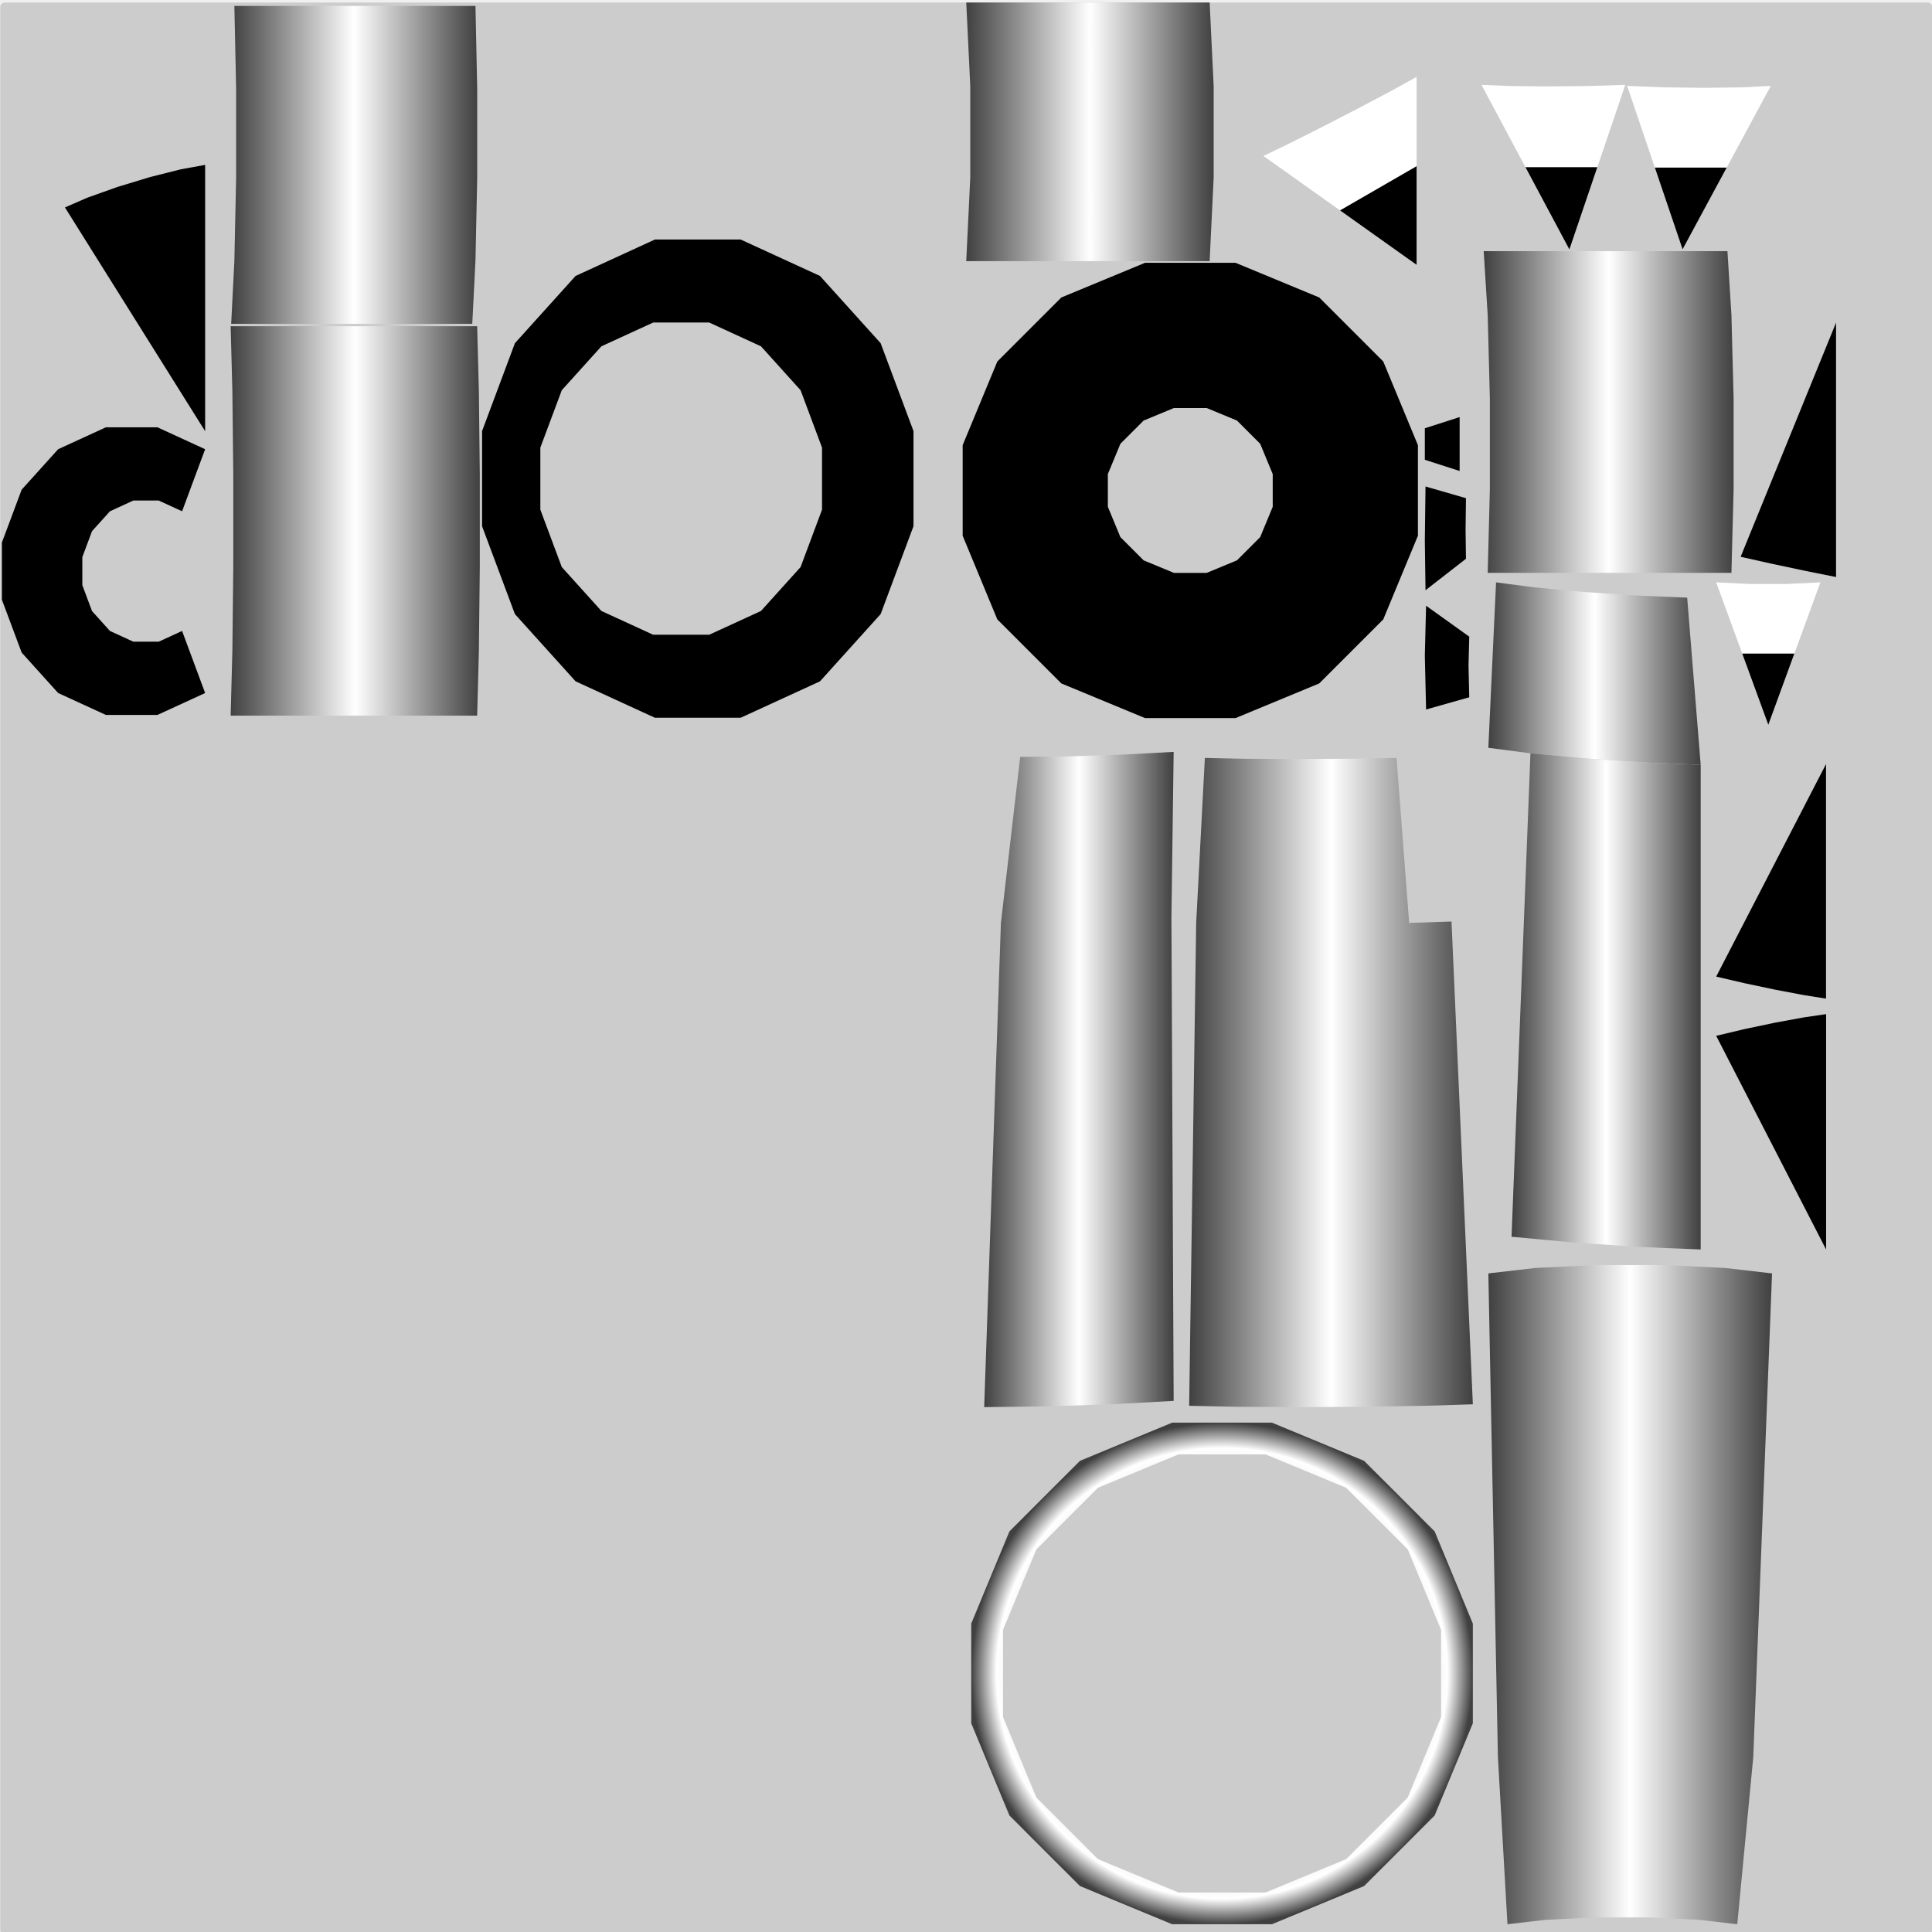
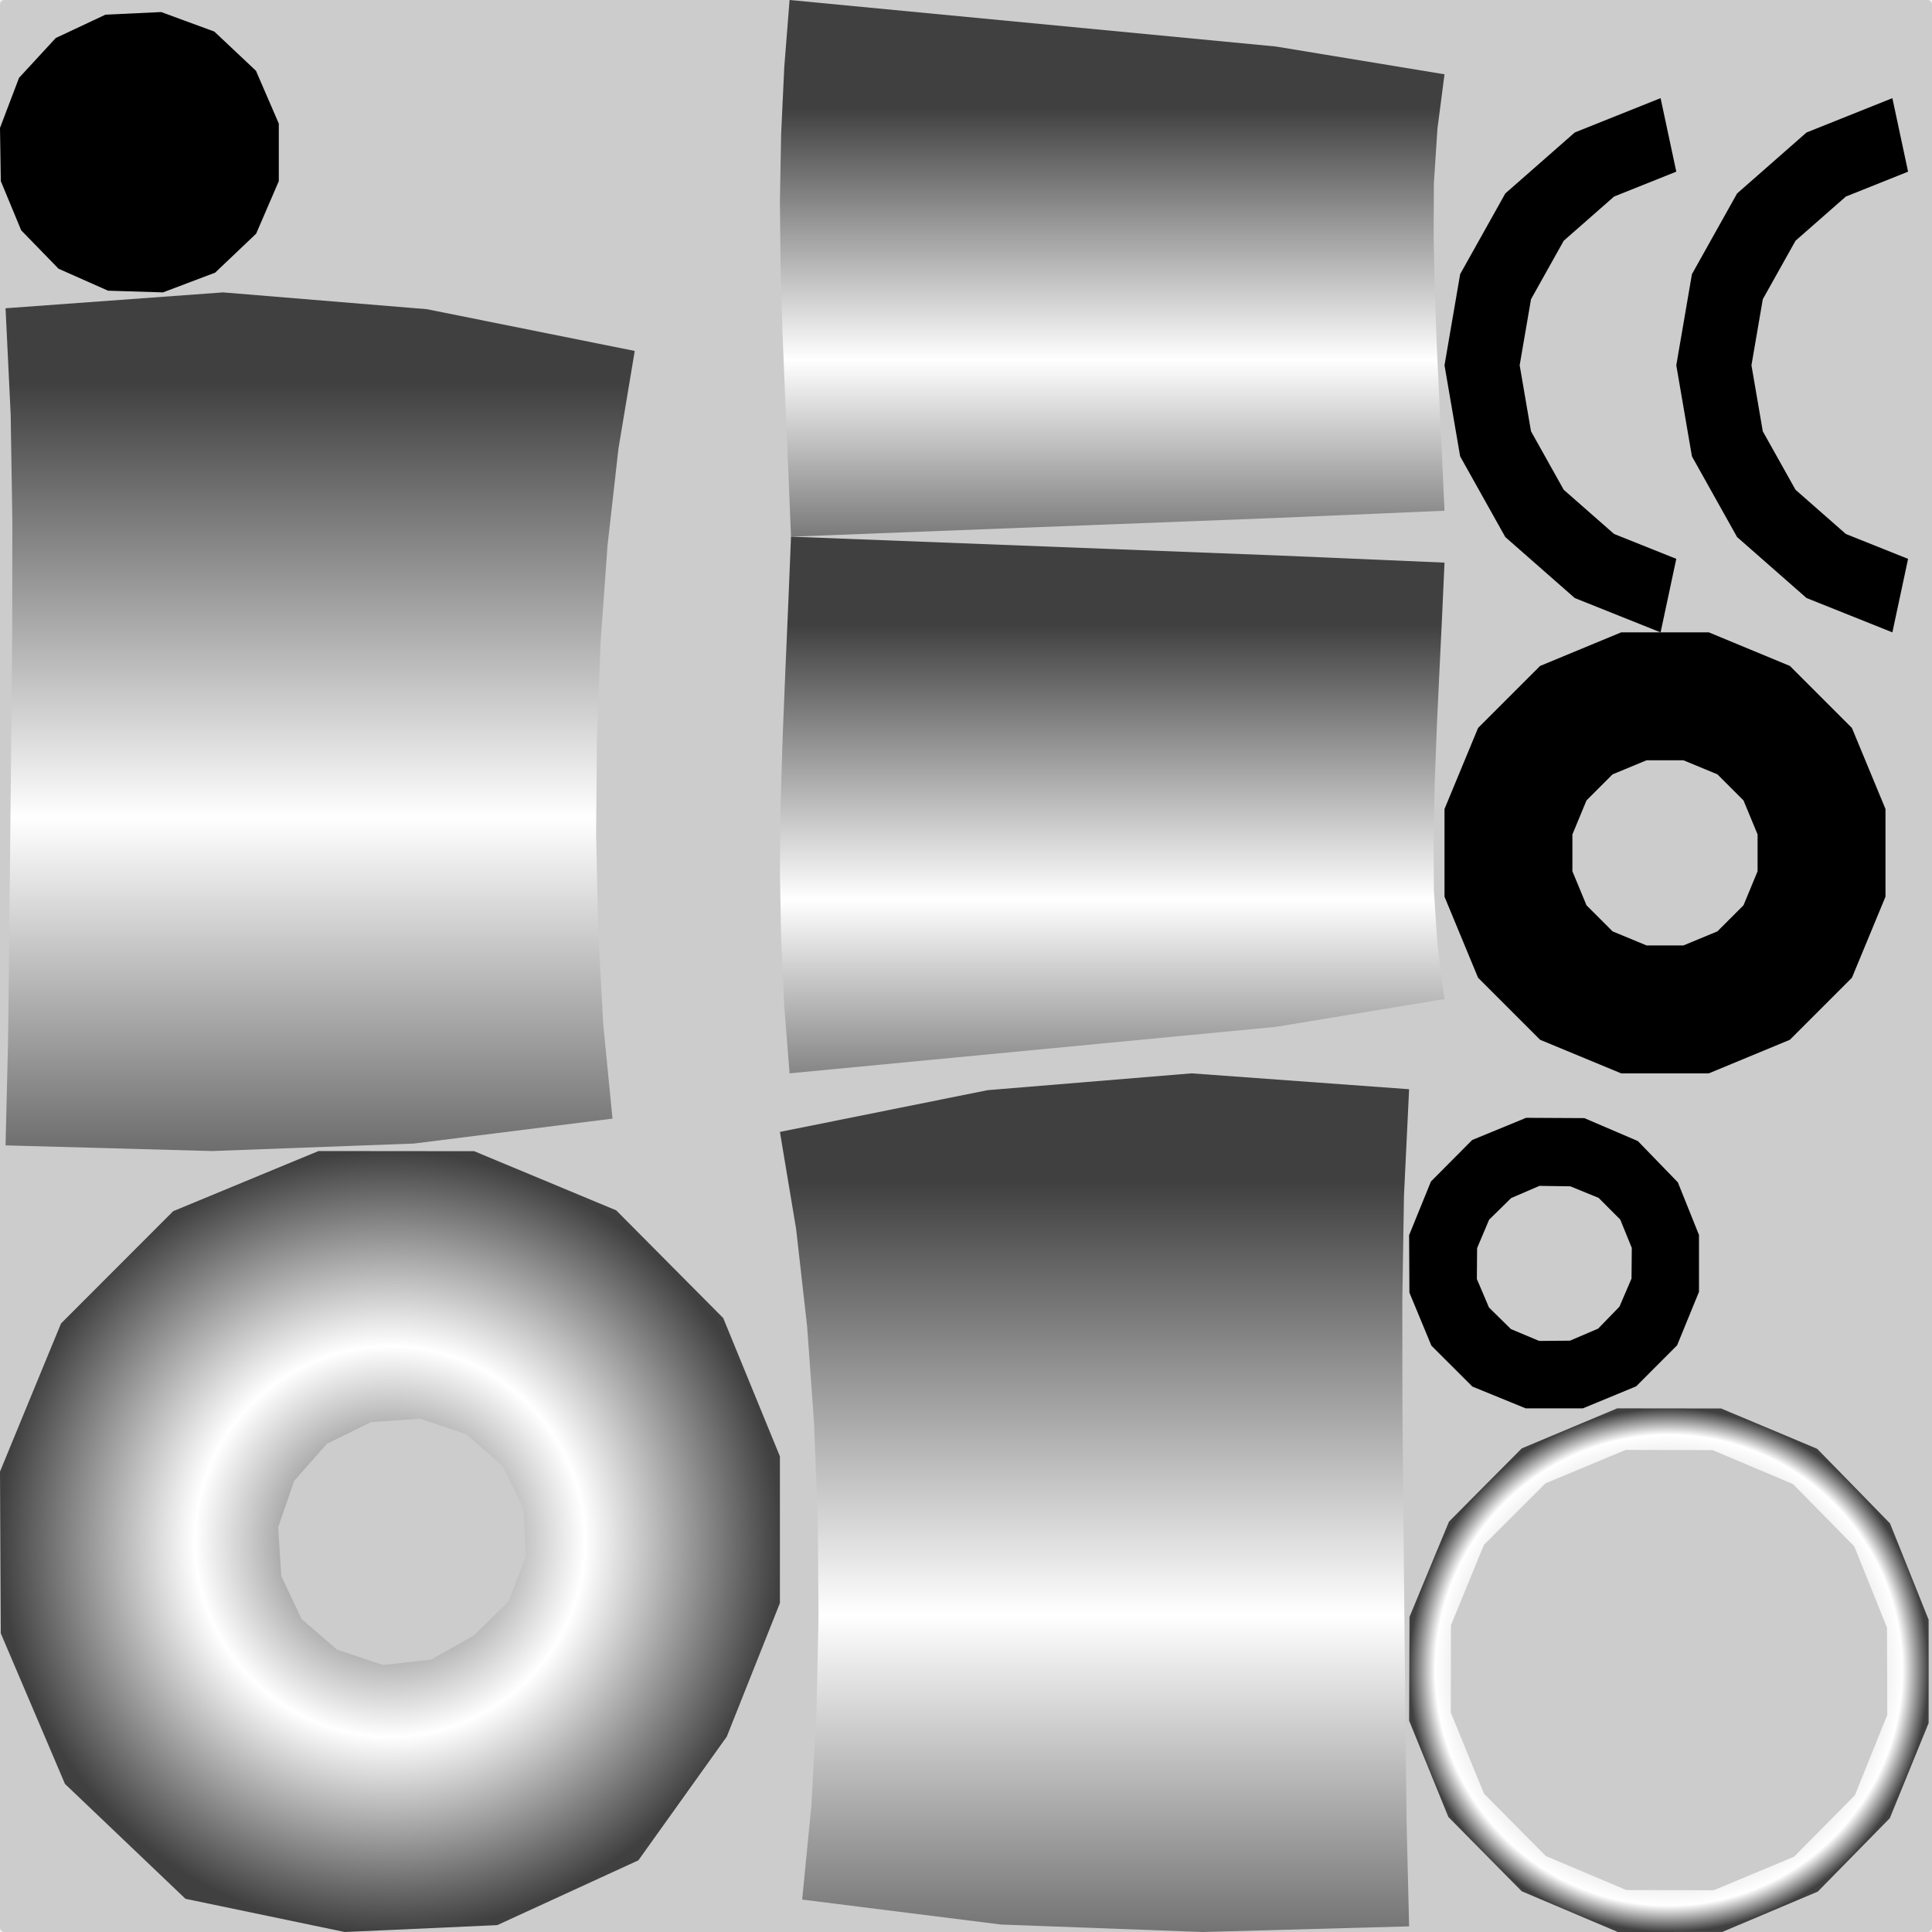
<svg xmlns="http://www.w3.org/2000/svg" xmlns:xlink="http://www.w3.org/1999/xlink" width="1024" height="1024" viewBox="0 0 1024 1024" version="1.1" id="svg208">
  <defs id="defs208">
    <linearGradient id="linearGradient41">
      <stop style="stop-color:#404040;stop-opacity:1;" offset="0" id="stop39" />
      <stop style="stop-color:#ffffff;stop-opacity:1;" offset="0.5" id="stop40" />
      <stop style="stop-color:#404040;stop-opacity:1;" offset="1" id="stop41" />
    </linearGradient>
    <linearGradient id="linearGradient44">
      <stop style="stop-color:#404040;stop-opacity:1;" offset="0" id="stop42" />
      <stop style="stop-color:#ffffff;stop-opacity:1;" offset="0.899" id="stop43" />
      <stop style="stop-color:#404040;stop-opacity:1;" offset="1" id="stop44" />
    </linearGradient>
    <linearGradient xlink:href="#linearGradient41" id="linearGradient25" x1="540.77" y1="66.294" x2="674.018" y2="66.294" gradientUnits="userSpaceOnUse" />
-     <linearGradient xlink:href="#linearGradient41" id="linearGradient3" x1="124.223" y1="87.395" x2="251.232" y2="87.395" gradientUnits="userSpaceOnUse" gradientTransform="matrix(1.026598,0,0,1.026598,-4.993205,-2.324533)" />
-     <linearGradient xlink:href="#linearGradient41" id="linearGradient9" x1="514.785" y1="69.873" x2="640.617" y2="69.873" gradientUnits="userSpaceOnUse" gradientTransform="matrix(1.042174,0,0,1.042174,-24.3642,-2.946854)" />
-     <linearGradient xlink:href="#linearGradient41" id="linearGradient11" x1="125.322" y1="276.116" x2="251.232" y2="276.116" gradientUnits="userSpaceOnUse" gradientTransform="matrix(1.048714,0,0,1.048714,-9.171725,-13.4507)" />
-     <linearGradient xlink:href="#linearGradient41" id="linearGradient13" x1="521.645" y1="572.158" x2="622.057" y2="572.158" gradientUnits="userSpaceOnUse" />
-     <linearGradient xlink:href="#linearGradient41" id="linearGradient15" x1="630.277" y1="573.768" x2="780.635" y2="573.768" gradientUnits="userSpaceOnUse" />
-     <linearGradient xlink:href="#linearGradient41" id="linearGradient17" x1="788.855" y1="218.365" x2="916.381" y2="218.365" gradientUnits="userSpaceOnUse" gradientTransform="matrix(1.038636,0,0,1.038636,-32.94169,-8.436743)" />
-     <linearGradient xlink:href="#linearGradient41" id="linearGradient19" x1="788.855" y1="357.011" x2="901.395" y2="357.011" gradientUnits="userSpaceOnUse" />
-     <linearGradient xlink:href="#linearGradient41" id="linearGradient21" x1="801.156" y1="530.763" x2="901.395" y2="530.763" gradientUnits="userSpaceOnUse" />
-     <linearGradient xlink:href="#linearGradient41" id="linearGradient23" x1="788.855" y1="845.184" x2="939.217" y2="845.184" gradientUnits="userSpaceOnUse" />
-     <radialGradient xlink:href="#linearGradient44" id="radialGradient25" cx="647.706" cy="886.96" fx="647.706" fy="886.96" r="132.929" gradientTransform="translate(0,-6.6724483e-5)" gradientUnits="userSpaceOnUse" />
+     <linearGradient xlink:href="#linearGradient41" id="linearGradient3" x1="124.223" y1="87.395" x2="251.232" y2="87.395" gradientUnits="userSpaceOnUse" gradientTransform="matrix(1.026598,0,0,1.026598,-1290.935,-2.324533)" />
+     <linearGradient xlink:href="#linearGradient41" id="linearGradient9" x1="514.785" y1="69.873" x2="640.617" y2="69.873" gradientUnits="userSpaceOnUse" gradientTransform="matrix(1.042174,0,0,1.042174,-1310.306,-2.946854)" />
+     <linearGradient xlink:href="#linearGradient41" id="linearGradient11" x1="125.322" y1="276.116" x2="251.232" y2="276.116" gradientUnits="userSpaceOnUse" gradientTransform="matrix(1.048714,0,0,1.048714,-1295.113,-13.4507)" />
+     <linearGradient xlink:href="#linearGradient41" id="linearGradient13" x1="521.645" y1="572.158" x2="622.057" y2="572.158" gradientUnits="userSpaceOnUse" gradientTransform="translate(-1285.942)" />
+     <linearGradient xlink:href="#linearGradient41" id="linearGradient15" x1="630.277" y1="573.768" x2="780.635" y2="573.768" gradientUnits="userSpaceOnUse" gradientTransform="translate(-1285.942)" />
+     <linearGradient xlink:href="#linearGradient41" id="linearGradient17" x1="788.855" y1="218.365" x2="916.381" y2="218.365" gradientUnits="userSpaceOnUse" gradientTransform="matrix(1.038636,0,0,1.038636,-1318.883,-8.436743)" />
+     <linearGradient xlink:href="#linearGradient41" id="linearGradient19" x1="788.855" y1="357.011" x2="901.395" y2="357.011" gradientUnits="userSpaceOnUse" gradientTransform="translate(-1285.942)" />
+     <linearGradient xlink:href="#linearGradient41" id="linearGradient21" x1="801.156" y1="530.763" x2="901.395" y2="530.763" gradientUnits="userSpaceOnUse" gradientTransform="translate(-1285.942)" />
+     <linearGradient xlink:href="#linearGradient41" id="linearGradient23" x1="788.855" y1="845.184" x2="939.217" y2="845.184" gradientUnits="userSpaceOnUse" gradientTransform="translate(-1285.942)" />
+     <radialGradient xlink:href="#linearGradient44" id="radialGradient25" cx="647.706" cy="886.96" fx="647.706" fy="886.96" r="132.929" gradientTransform="translate(-1285.942,-6.6724483e-5)" gradientUnits="userSpaceOnUse" />
+     <radialGradient xlink:href="#linearGradient9-9" id="radialGradient182" cx="206.687" cy="817.037" fx="206.687" fy="817.037" r="206.687" gradientTransform="matrix(1,0,0,1.001337,0,-1.092478)" gradientUnits="userSpaceOnUse" />
+     <linearGradient id="linearGradient9-9" gradientTransform="matrix(0.9781241,0,0,1.022365,1141.92,40.44336)" x1="523.586" y1="1.309" x2="657.657" y2="1.309" gradientUnits="userSpaceOnUse">
+       <stop style="stop-color:#404040;stop-opacity:1;" offset="0" id="stop7" />
+       <stop style="stop-color:#ffffff;stop-opacity:1;" offset="0.5" id="stop8" />
+       <stop style="stop-color:#404040;stop-opacity:1;" offset="1" id="stop9" />
+     </linearGradient>
+     <linearGradient xlink:href="#linearGradient9-9" id="linearGradient185" x1="589.496" y1="16.351" x2="589.496" y2="277.874" gradientUnits="userSpaceOnUse" />
+     <linearGradient xlink:href="#linearGradient9-9" id="linearGradient183" x1="589.496" y1="284.447" x2="589.496" y2="568.896" gradientUnits="userSpaceOnUse" />
+     <radialGradient xlink:href="#linearGradient44" id="radialGradient181" cx="884.534" cy="885.228" fx="884.534" fy="885.228" r="137.679" gradientTransform="matrix(1,0,0,1.007944,0,-7.03241)" gradientUnits="userSpaceOnUse" />
+     <linearGradient xlink:href="#linearGradient9-9" id="linearGradient4" x1="169.681" y1="159.213" x2="169.681" y2="610.074" gradientUnits="userSpaceOnUse" />
+     <linearGradient xlink:href="#linearGradient9-9" id="linearGradient5" x1="577.51" y1="573.354" x2="577.51" y2="1021.778" gradientUnits="userSpaceOnUse" />
  </defs>
-   <rect style="fill:#cccccc;fill-opacity:1;stroke-width:15;stroke-linecap:square" id="rect1" width="1024" height="1024" x="0.134" y="1.338" rx="2.378" ry="2.378" />
-   <path id="polygon1" d="M 57.039 382.756 L 47.658 485.318 L 45.113 587.627 L 4.111 586.539 L 13.607 693.395 L 51.006 694.387 L 99.863 694.922 L 152.744 694.922 L 201.602 694.385 L 238.99 693.395 L 251.232 586.539 L 210.236 587.627 L 206.539 485.318 L 195.652 382.756 L 150.686 383.248 L 102.012 383.248 L 57.039 382.756 z " style="fill:#cccccc;fill-opacity:1" />
-   <path id="polygon4" d="M 270.062 706.012 L 259.959 808.922 L 259.453 911.264 L 300.514 913.316 L 302.184 1019.232 L 351.068 1019.889 L 403.945 1019.232 L 452.768 1017.359 L 490.102 1014.557 L 506.557 908.189 L 465.623 911.264 L 458.334 808.922 L 443.133 706.012 L 398.195 707.734 L 349.525 708.34 L 304.531 707.734 L 270.062 706.012 z " style="fill:#cccccc;fill-opacity:1" />
-   <path id="polygon8" d="M 25.273 703.143 L 9.355 806.361 L 4.111 908.666 L 45.102 913.422 L 53.742 1017.543 L 102.596 1019.889 L 155.479 1019.889 L 204.34 1017.543 L 210.225 913.422 L 251.232 908.666 L 247.137 806.361 L 232.723 703.143 L 198.299 707.135 L 153.324 709.295 L 104.65 709.295 L 59.686 707.135 L 25.273 703.143 z " style="fill:#cccccc;fill-opacity:1" />
-   <path id="polygon11" d="M 322.404 384.262 L 307.451 487.012 L 300.404 589.318 L 259.453 586.83 L 276.154 693.471 L 313.502 695.74 L 362.332 697.258 L 415.213 697.789 L 464.09 697.258 L 465.518 590.982 L 506.562 589.318 L 505.816 487.012 L 495.469 384.262 L 461.012 385.658 L 416.023 386.148 L 367.352 385.658 L 322.404 384.262 z " style="fill:#cccccc;fill-opacity:1" />
-   <path id="polygon15" d="m 252.003,3.129 -127.771,0.004 0.918,43.815 v 47.414 l -0.918,43.793 -1.698,33.505 127.771,-0.004 1.698,-33.505 0.918,-43.793 v -47.414 z" style="fill:url(#linearGradient3);stroke-width:1.027" />
-   <path id="polygon18" d="M 638.605 401.725 L 634.006 489.154 L 630.277 745.096 L 655.229 745.625 L 687.824 745.811 L 723.104 745.625 L 755.695 745.096 L 780.635 744.305 L 769.328 488.441 L 746.883 489.154 L 740.193 401.725 L 713.795 402.152 L 685.219 402.303 L 658.816 402.152 L 638.605 401.725 z " style="fill:url(#linearGradient15)" />
-   <path id="polygon51" d="m 347.098,126.962 -42.023,19.293 -32.161,35.649 -17.408,46.577 v 50.417 l 17.408,46.577 32.161,35.649 42.023,19.293 h 45.485 l 42.021,-19.293 32.161,-35.649 17.406,-46.577 v -50.417 l -17.406,-46.577 -32.163,-35.649 -42.021,-19.293 z m -0.903,43.989 h 29.696 l 27.436,12.595 20.998,23.274 11.365,30.412 v 32.914 l -11.365,30.412 -20.998,23.274 -27.436,12.595 h -29.696 l -27.436,-12.595 -20.998,-23.274 -11.365,-30.412 v -32.914 l 11.365,-30.412 20.998,-23.274 z" style="stroke-width:1.036" />
-   <path id="polygon67" d="M 792.947 308.668 L 788.855 396.354 L 811.18 399.268 L 840.404 402 L 872.086 404.139 L 901.395 405.354 L 894.232 316.768 L 867.854 315.674 L 839.342 313.75 L 813.039 311.289 L 792.947 308.668 z " style="fill:url(#linearGradient19)" />
-   <path id="polygon69" d="M 846.404 670.479 L 813.807 672.045 L 788.855 674.939 L 793.936 931.416 L 798.992 1019.889 L 819.203 1017.547 L 845.605 1016.277 L 874.182 1016.277 L 900.58 1017.547 L 920.783 1019.889 L 929.258 931.416 L 939.217 674.939 L 914.273 672.045 L 881.684 670.479 L 846.404 670.479 z " style="fill:url(#linearGradient23)" />
-   <path id="polygon74" d="M 811.18 399.268 L 801.156 655.494 L 833.629 658.531 L 868.828 660.906 L 901.395 662.258 L 901.395 405.354 L 872.086 404.139 L 840.404 402 L 811.18 399.268 z " style="fill:url(#linearGradient21)" />
-   <path id="polygon75" d="M 622.057 398.506 L 595.682 399.928 L 567.119 400.865 L 540.723 401.182 L 530.506 489.254 L 521.645 745.811 L 554.234 745.424 L 589.494 744.264 L 622.057 742.508 L 620.877 486.279 L 622.057 398.506 z " style="fill:url(#linearGradient13)" />
-   <path id="polygon83" d="m 108.727,87.395 -12.76,2.31 -16.342,4.113 -17.433,5.291 -15.875,5.66 -11.897,5.172 74.308,118.599 z" style="stroke-width:1.091" />
-   <path id="polygon99" d="M 773.635 221.061 L 755.191 226.998 L 755.191 243.697 L 773.635 249.637 L 773.635 221.061 z M 755.549 257.857 L 755.191 286.432 L 755.549 312.83 L 776.99 296.166 L 776.783 280.738 L 776.99 264.041 L 755.549 257.857 z M 755.852 321.053 L 755.191 347.473 L 755.852 376.041 L 778.729 369.578 L 778.344 352.885 L 778.729 337.443 L 755.852 321.053 z " />
-   <path id="polygon100" d="m 83.452,226.484 -27.356,0.002 -25.273,11.603 -19.344,21.441 -10.468,28.013 v 30.322 l 10.468,28.013 19.344,21.441 25.273,11.603 h 27.356 l 25.275,-11.603 -12.216,-32.9 -12.404,5.696 H 70.679 l -12.406,-5.696 -9.494,-10.524 -5.14,-13.75 v -14.883 l 5.14,-13.75 9.494,-10.524 12.406,-5.696 h 13.426 l 12.406,5.696 12.216,-32.898 z" style="stroke-width:1.061" />
-   <path id="polygon117" d="M 967.83 404.961 L 909.615 517.619 L 924.641 521.119 L 940.98 524.566 L 956.146 527.438 L 967.83 529.291 L 967.83 404.961 z " />
-   <path id="polygon120" d="M 967.869 537.512 L 956.154 539.221 L 940.969 542.006 L 924.627 545.441 L 909.615 549.006 L 967.869 662.258 L 967.869 537.512 z " />
-   <path id="polygon124" d="m 973.143,171.01 -50.564,124.099 16.368,3.66 17.754,3.768 16.442,3.301 z" style="stroke-width:1.087" />
-   <path id="polygon130" d="M 621.266 754.031 L 572.408 774.27 L 535.016 811.662 L 514.777 860.52 L 514.777 913.402 L 535.016 962.26 L 572.408 999.652 L 621.266 1019.889 L 674.148 1019.889 L 723.006 999.652 L 760.398 962.26 L 780.635 913.402 L 780.635 860.52 L 760.398 811.662 L 723.004 774.27 L 674.148 754.031 L 621.266 754.031 z M 624.613 770.867 L 670.799 770.867 L 713.469 788.543 L 746.125 821.199 L 763.801 863.867 L 763.801 910.053 L 746.127 952.723 L 713.469 985.381 L 670.799 1003.055 L 624.613 1003.055 L 581.945 985.381 L 549.287 952.723 L 531.613 910.053 L 531.613 863.869 L 549.287 821.199 L 581.945 788.543 L 624.613 770.867 z " style="fill:url(#radialGradient25)" />
-   <path id="polygon146" d="M 909.615 308.668 L 937.24 384.178 L 964.848 308.668 L 946.928 309.527 L 927.531 309.527 L 909.615 308.668 z " style="fill:#ffffff;fill-opacity:1" />
-   <path id="polygon147" d="m 786.392,133.114 2.122,33.894 1.148,44.302 v 47.97 l -1.148,44.331 129.182,0.006 1.148,-44.331 V 211.316 l -1.148,-44.302 -2.12,-33.894 z" style="fill:url(#linearGradient17);stroke-width:1.039" />
-   <path id="polygon150" d="m 122.255,172.903 0.907,34.245 0.49,44.746 v 48.433 l -0.49,44.751 -0.907,34.251 h 130.647 l 0.907,-34.251 0.49,-44.751 V 251.894 l -0.49,-44.746 -0.907,-34.245 z" style="fill:url(#linearGradient11);stroke-width:1.049" />
-   <path id="polygon153" d="m 512.134,1.338 2.137,44.472 -0.002,48.133 -2.137,44.463 129,0.002 2.137,-44.465 0.002,-48.133 -2.135,-44.472 z" style="fill:url(#linearGradient9);stroke-width:1.042" />
-   <path id="polygon178" d="m 606.879,139.301 -44.344,18.367 -33.938,33.938 -18.367,44.344 v 47.996 l 18.367,44.344 33.938,33.94 44.344,18.367 h 47.998 l 44.342,-18.367 33.94,-33.94 18.367,-44.344 V 235.949 L 733.158,191.605 699.219,157.668 654.877,139.301 Z m 15.31,76.958 h 17.379 l 16.057,6.651 12.291,12.291 6.651,16.059 v 17.379 l -6.651,16.057 -12.291,12.291 -16.057,6.651 h -17.38 l -16.057,-6.651 -12.289,-12.291 -6.651,-16.057 v -17.38 l 6.651,-16.057 12.289,-12.291 z" style="stroke-width:1.039" />
-   <path id="polygon194" d="m 862.429,45.536 29.375,86.611 46.741,-86.611 -15.14,0.759 -19.783,0.267 -21.411,-0.267 z" style="fill:#ffffff;fill-opacity:1;stroke-width:1.104" />
-   <path id="polygon198" d="m 750.829,40.774 -13.282,7.306 -17.495,9.274 -19.045,9.827 -17.696,8.888 -13.654,6.594 81.172,57.707 z" style="fill:#ffffff;fill-opacity:1;stroke-width:1.105" />
-   <path id="polygon201" d="m 785.222,44.977 46.592,87.248 29.617,-87.248 -19.809,0.615 -21.437,0.216 -19.805,-0.216 z" style="fill:#ffffff;fill-opacity:1;stroke-width:1.105" />
-   <path style="fill:#000000;fill-opacity:1;stroke:none;stroke-width:1.105px;stroke-linecap:butt;stroke-linejoin:miter;stroke-opacity:1" d="M 710.243,111.516 750.829,88.083 V 140.369 Z" id="path25" />
-   <path style="fill:#000000;fill-opacity:1;stroke:none;stroke-width:1.105px;stroke-linecap:butt;stroke-linejoin:miter;stroke-opacity:1" d="m 808.518,88.601 h 38.104 l -14.809,43.624 z" id="path26" />
-   <path style="fill:#000000;fill-opacity:1;stroke:none;stroke-width:1.104px;stroke-linecap:butt;stroke-linejoin:miter;stroke-opacity:1" d="m 877.117,88.842 h 38.058 L 891.804,132.147 Z" id="path27" />
-   <path style="fill:#000000;stroke:none;stroke-width:1px;stroke-linecap:butt;stroke-linejoin:miter;stroke-opacity:1;fill-opacity:1" d="m 923.428,346.423 h 27.616 l -13.804,37.755 z" id="path28" />
+   <rect style="fill:#cccccc;fill-opacity:1;stroke-width:15;stroke-linecap:square" id="rect1" width="1024" height="1024" x="0" y="0" rx="2.378" ry="2.378" />
+   <path id="polygon1" d="m -1228.903,382.756 -9.381,102.562 -2.545,102.309 -41.002,-1.088 9.496,106.855 37.398,0.992 48.858,0.535 h 52.881 l 48.857,-0.537 37.389,-0.99 12.242,-106.855 -40.996,1.088 -3.697,-102.309 -10.887,-102.562 -44.967,0.492 h -48.674 z" style="fill:#cccccc;fill-opacity:1" />
+   <path id="polygon4" d="m -1015.879,706.012 -10.104,102.91 -0.506,102.342 41.061,2.053 1.67,105.916 48.885,0.656 52.877,-0.656 48.822,-1.873 37.334,-2.803 16.455,-106.367 -40.934,3.074 -7.289,-102.342 -15.201,-102.91 -44.938,1.723 -48.67,0.605 -44.994,-0.605 z" style="fill:#cccccc;fill-opacity:1" />
+   <path id="polygon8" d="m -1260.668,703.143 -15.918,103.219 -5.244,102.305 40.99,4.756 8.641,104.121 48.853,2.346 h 52.883 l 48.861,-2.346 5.885,-104.121 41.008,-4.756 -4.096,-102.305 -14.414,-103.219 -34.424,3.992 -44.975,2.16 h -48.674 l -44.965,-2.16 z" style="fill:#cccccc;fill-opacity:1" />
+   <path id="polygon11" d="m -963.537,384.262 -14.953,102.75 -7.047,102.307 -40.951,-2.488 16.701,106.641 37.348,2.27 48.83,1.518 52.881,0.531 48.877,-0.531 1.428,-106.275 41.045,-1.664 -0.746,-102.307 -10.348,-102.75 -34.457,1.396 -44.988,0.49 -48.672,-0.49 z" style="fill:#cccccc;fill-opacity:1" />
+   <path id="polygon15" d="m -1033.938,3.129 -127.771,0.004 0.918,43.815 v 47.414 l -0.918,43.793 -1.698,33.505 127.771,-0.004 1.698,-33.505 0.918,-43.793 v -47.414 z" style="fill:url(#linearGradient3);stroke-width:1.027" />
+   <path id="polygon18" d="m -647.336,401.725 -4.6,87.43 -3.729,255.941 24.951,0.529 32.596,0.186 35.279,-0.186 32.592,-0.529 24.939,-0.791 -11.307,-255.863 -22.445,0.713 -6.689,-87.43 -26.398,0.428 -28.576,0.15 -26.402,-0.15 z" style="fill:url(#linearGradient15)" />
+   <path id="polygon51" d="m -938.844,126.962 -42.023,19.293 -32.161,35.649 -17.408,46.577 v 50.417 l 17.408,46.577 32.161,35.649 42.023,19.293 h 45.485 l 42.021,-19.293 32.161,-35.649 17.406,-46.577 v -50.417 l -17.406,-46.577 -32.163,-35.649 -42.021,-19.293 z m -0.903,43.989 h 29.696 l 27.436,12.595 20.998,23.274 11.365,30.412 v 32.914 l -11.365,30.412 -20.998,23.274 -27.436,12.595 h -29.696 l -27.436,-12.595 -20.998,-23.274 -11.365,-30.412 v -32.914 l 11.365,-30.412 20.998,-23.274 z" style="stroke-width:1.036" />
+   <path id="polygon67" d="m -492.994,308.668 -4.092,87.686 22.324,2.914 29.225,2.732 31.682,2.139 29.309,1.215 -7.162,-88.586 -26.379,-1.094 -28.512,-1.924 -26.303,-2.461 z" style="fill:url(#linearGradient19)" />
+   <path id="polygon69" d="m -439.537,670.479 -32.598,1.566 -24.951,2.895 5.08,256.477 5.057,88.473 20.211,-2.342 26.402,-1.27 h 28.576 l 26.398,1.27 20.203,2.342 8.475,-88.473 9.959,-256.477 -24.943,-2.895 -32.59,-1.566 z" style="fill:url(#linearGradient23)" />
+   <path id="polygon74" d="m -474.762,399.268 -10.023,256.227 32.473,3.037 35.199,2.375 32.566,1.352 V 405.354 L -413.856,404.139 -445.537,402 Z" style="fill:url(#linearGradient21)" />
+   <path id="polygon75" d="m -663.885,398.506 -26.375,1.422 -28.562,0.938 -26.396,0.316 -10.217,88.072 -8.861,256.557 32.59,-0.387 35.26,-1.16 32.562,-1.756 -1.18,-256.229 z" style="fill:url(#linearGradient13)" />
+   <path id="polygon83" d="m -1177.215,87.395 -12.76,2.31 -16.342,4.113 -17.433,5.291 -15.876,5.66 -11.897,5.172 74.308,118.599 z" style="stroke-width:1.091" />
+   <path id="polygon99" d="m -512.307,221.061 -18.443,5.938 v 16.699 l 18.443,5.939 z m -18.086,36.797 -0.357,28.574 0.357,26.398 21.441,-16.664 -0.207,-15.428 0.207,-16.697 z m 0.303,63.195 -0.66,26.42 0.66,28.568 22.877,-6.463 -0.385,-16.693 0.385,-15.441 z" />
+   <path id="polygon100" d="m -1202.49,226.484 -27.356,0.002 -25.273,11.603 -19.344,21.441 -10.468,28.013 v 30.322 l 10.468,28.013 19.344,21.441 25.273,11.603 h 27.356 l 25.275,-11.603 -12.216,-32.9 -12.404,5.696 h -13.428 l -12.406,-5.696 -9.494,-10.524 -5.14,-13.75 v -14.883 l 5.14,-13.75 9.494,-10.524 12.406,-5.696 h 13.426 l 12.406,5.696 12.216,-32.898 z" style="stroke-width:1.061" />
+   <path id="polygon117" d="m -318.112,404.961 -58.215,112.658 15.025,3.5 16.34,3.447 15.166,2.871 11.684,1.854 z" />
+   <path id="polygon120" d="m -318.072,537.512 -11.715,1.709 -15.186,2.785 -16.342,3.436 -15.012,3.564 58.254,113.252 z" />
+   <path id="polygon124" d="m -312.798,171.01 -50.564,124.099 16.368,3.66 17.754,3.768 16.442,3.301 z" style="stroke-width:1.087" />
+   <path id="polygon130" d="m -664.676,754.031 -48.857,20.238 -37.393,37.393 -20.238,48.857 v 52.883 l 20.238,48.857 37.393,37.393 48.857,20.236 h 52.883 l 48.857,-20.236 37.393,-37.393 20.236,-48.857 v -52.883 l -20.236,-48.857 -37.395,-37.393 -48.855,-20.238 z m 3.348,16.836 h 46.186 l 42.67,17.676 32.656,32.656 17.676,42.668 v 46.186 l -17.674,42.67 -32.658,32.658 -42.67,17.674 h -46.186 l -42.668,-17.674 -32.658,-32.658 -17.674,-42.67 v -46.184 l 17.674,-42.67 32.658,-32.656 z" style="fill:url(#radialGradient25)" />
+   <path id="polygon146" d="m -376.326,308.668 27.625,75.51 27.607,-75.51 -17.92,0.859 h -19.396 z" style="fill:#ffffff;fill-opacity:1" />
+   <path id="polygon147" d="m -499.55,133.114 2.122,33.894 1.148,44.302 v 47.97 l -1.148,44.331 129.182,0.006 1.148,-44.331 V 211.316 l -1.148,-44.302 -2.12,-33.894 z" style="fill:url(#linearGradient17);stroke-width:1.039" />
+   <path id="polygon150" d="m -1163.686,172.903 0.907,34.245 0.49,44.746 v 48.433 l -0.49,44.751 -0.907,34.251 h 130.647 l 0.907,-34.251 0.489,-44.751 V 251.894 l -0.489,-44.746 -0.907,-34.245 z" style="fill:url(#linearGradient11);stroke-width:1.049" />
+   <path id="polygon153" d="m -773.808,1.338 2.137,44.472 -0.002,48.133 -2.137,44.463 129,0.002 2.137,-44.465 0.002,-48.133 -2.135,-44.472 z" style="fill:url(#linearGradient9);stroke-width:1.042" />
+   <path id="polygon178" d="m -679.063,139.301 -44.344,18.367 -33.938,33.938 -18.367,44.344 v 47.996 l 18.367,44.344 33.938,33.94 44.344,18.367 h 47.998 l 44.342,-18.367 33.94,-33.94 18.367,-44.344 v -47.996 l -18.367,-44.344 -33.94,-33.938 -44.342,-18.367 z m 15.31,76.958 h 17.379 l 16.057,6.651 12.291,12.291 6.651,16.059 v 17.379 l -6.651,16.057 -12.291,12.291 -16.057,6.651 h -17.38 l -16.057,-6.651 -12.289,-12.291 -6.651,-16.057 v -17.38 l 6.651,-16.057 12.289,-12.291 z" style="stroke-width:1.039" />
+   <path id="polygon194" d="m -423.512,45.536 29.375,86.611 46.741,-86.611 -15.14,0.759 -19.783,0.267 -21.411,-0.267 z" style="fill:#ffffff;fill-opacity:1;stroke-width:1.104" />
+   <path id="polygon198" d="m -535.112,40.774 -13.282,7.306 -17.495,9.274 -19.045,9.827 -17.696,8.888 -13.654,6.594 81.172,57.707 z" style="fill:#ffffff;fill-opacity:1;stroke-width:1.105" />
+   <path id="polygon201" d="m -500.72,44.977 46.592,87.248 29.617,-87.248 -19.809,0.615 -21.437,0.216 -19.805,-0.216 z" style="fill:#ffffff;fill-opacity:1;stroke-width:1.105" />
+   <path style="fill:#000000;fill-opacity:1;stroke:none;stroke-width:1.105px;stroke-linecap:butt;stroke-linejoin:miter;stroke-opacity:1" d="m -575.698,111.516 40.586,-23.432 v 52.286 z" id="path25" />
+   <path style="fill:#000000;fill-opacity:1;stroke:none;stroke-width:1.105px;stroke-linecap:butt;stroke-linejoin:miter;stroke-opacity:1" d="m -477.424,88.601 h 38.104 l -14.809,43.624 z" id="path26" />
+   <path style="fill:#000000;fill-opacity:1;stroke:none;stroke-width:1.104px;stroke-linecap:butt;stroke-linejoin:miter;stroke-opacity:1" d="m -408.825,88.842 h 38.058 l -23.37,43.306 z" id="path27" />
+   <path style="fill:#000000;fill-opacity:1;stroke:none;stroke-width:1px;stroke-linecap:butt;stroke-linejoin:miter;stroke-opacity:1" d="m -362.514,346.423 h 27.616 l -13.804,37.755 z" id="path28" />
+   <path id="polygon1-9" d="m 118.254,154.971 -115.314,8.414 2.721,56.422 0.883,56.123 -0.066,55.795 -0.473,55.498 -0.562,55.238 -0.541,55.021 -0.637,54.898 -1.324,54.699 109.432,2.994 106.963,-3.967 105.295,-13.215 -4.877,-49.764 -2.732,-50.221 -1.068,-50.496 0.418,-50.783 1.943,-51.082 3.682,-51.367 5.822,-51.58 8.605,-51.588 -110.104,-22.127 z" style="fill:url(#linearGradient4)" />
+   <path id="polygon2" d="m 631.543,568.896 -108.066,8.914 -110.104,22.127 8.605,51.586 5.822,51.582 3.682,51.367 1.943,51.082 0.418,50.785 -1.068,50.494 -2.73,50.219 -4.877,49.764 105.295,13.217 106.961,3.967 109.432,-2.994 -1.324,-54.699 -0.637,-54.898 -0.541,-55.023 -0.562,-55.236 -0.473,-55.498 -0.066,-55.797 0.883,-56.121 2.721,-56.424 z" style="fill:url(#linearGradient5);fill-opacity:1" />
+   <path id="polygon15-2" d="M 168.801,610.074 91.793,641.953 32.34,701.465 0,779.963 l 0.42,85.75 34.016,79.801 63.873,60.891 84.4,17.596 80.85,-3.644 74.805,-34.346 46.844,-65.57 28.166,-70.783 v -77.75 l -30.037,-73.291 -56.717,-57.1 -75.303,-31.367 z m 53.834,141.9 24.455,8.174 19.25,16.744 11.135,22.701 1.285,25.135 -9.15,24.004 -18.305,18.014 -22.723,12.85 -25.549,2.896 -24.434,-8.166 -18.748,-16.193 -10.754,-22.744 -1.674,-25.867 8.482,-24.66 17.322,-19.598 23.459,-11.531 z" style="fill:url(#radialGradient182)" />
+   <path id="polygon17" d="m 418.492,0 -2.803,35.412 -1.672,35.688 -0.645,35.762 0.363,35.512 1.072,35.525 1.449,35.514 1.545,35.516 1.451,35.52 257.99,-9.961 88.375,-3.793 -1.305,-28.842 -1.395,-28.848 -1.352,-28.867 -1.102,-28.898 -0.609,-28.936 0.119,-28.951 1.895,-29.072 3.748,-28.9 -89.414,-14.736 z" style="fill:url(#linearGradient185)" />
+   <path id="polygon18-2" d="m 419.254,284.447 -1.451,35.521 -1.545,35.514 -1.449,35.516 -1.072,35.523 -0.363,35.512 0.645,35.762 1.674,35.688 2.801,35.414 257.713,-24.643 89.414,-14.738 -3.748,-28.898 -1.895,-29.072 -0.119,-28.953 0.609,-28.936 1.102,-28.898 1.352,-28.865 1.395,-28.848 1.305,-28.844 -88.375,-3.793 z" style="fill:url(#linearGradient183)" />
+   <path id="polygon49" d="m 880.148,52.023 -45.494,18.195 -36.818,32.328 -23.926,42.76 -8.291,48.289 8.291,48.291 23.926,42.76 36.818,32.328 45.494,18.195 8.32,-38.963 -32.975,-13.186 -26.686,-23.432 -17.34,-30.992 -6.012,-35.002 6.012,-35 17.34,-30.992 26.686,-23.432 32.975,-13.188 z m 122.85,0 -45.492,18.195 -36.818,32.328 -23.926,42.76 -8.293,48.289 8.293,48.291 23.926,42.76 36.818,32.328 45.492,18.195 8.322,-38.963 -32.975,-13.186 -26.686,-23.432 -17.342,-30.992 -6.01,-35.002 6.01,-35 17.342,-30.992 26.686,-23.432 32.975,-13.188 z" />
+   <path id="polygon79" d="M 85.432,6.391 55.896,7.773 29.547,20.152 10.088,41.252 0,67.789 l 0.434,28.221 10.807,26.072 19.797,20.352 26.236,11.637 29.1,0.9 27.656,-10.459 21.738,-20.664 12.006,-27.842 V 65.504 L 135.662,37.512 113.588,16.725 Z" />
+   <path id="polygon84" d="m 808.869,592.467 -28.594,11.758 -21.85,21.992 -11.57,28.461 0.164,30.436 11.648,28.109 21.732,21.688 28.25,11.545 30.328,-0.01 28.217,-11.652 21.709,-21.754 11.598,-28.34 v -30.131 l -11.201,-27.904 -21.199,-21.877 -28.357,-12.16 z m 7.057,36.072 16.363,0.225 15.008,6.137 11.453,11.469 6.133,15.037 -0.146,16.254 -6.396,14.906 -11.305,11.637 -14.936,6.383 -16.301,0.135 -14.979,-6.279 -11.635,-11.453 -6.416,-15.086 0.127,-16.365 6.365,-15.082 11.68,-11.459 z" />
+   <path id="polygon115" d="M 857.154,746.455 806.555,767.674 768.002,806.488 747.057,857 l -0.201,54.973 20.822,51.082 38.881,39.359 50.91,21.586 55.367,-0.025 50.645,-21.395 38.162,-38.906 20.57,-50.412 v -54.789 l -20.467,-51.051 -38.607,-39.531 -50.928,-21.375 z m 4.457,22.035 46.146,0.105 42.6,18.018 32.473,33.062 17.309,43.012 0.158,46.244 -17.164,42.57 -32.262,32.605 -42.539,17.754 -46.326,-0.102 -42.691,-18.025 -32.76,-33.066 -17.588,-42.934 0.06,-46.279 17.484,-42.635 32.605,-32.6 z" style="fill:url(#radialGradient181)" />
+   <path id="polygon162" d="m 859.236,335.17 -42.953,17.791 -32.873,32.873 -17.791,42.951 v 46.492 l 17.791,42.953 32.875,32.873 42.951,17.793 h 46.492 l 42.951,-17.793 32.875,-32.873 17.791,-42.953 v -46.492 l -17.791,-42.951 -32.875,-32.873 -42.951,-17.791 z m 13.484,67.787 h 19.523 l 18.037,7.471 13.805,13.805 7.471,18.037 v 19.525 l -7.471,18.035 -13.805,13.807 -18.037,7.471 H 872.721 l -18.037,-7.471 -13.805,-13.807 -7.473,-18.035 v -19.523 l 7.473,-18.039 13.805,-13.805 z" />
+   <g id="g3" transform="matrix(-1,0,0,1,749.8323,433.7375)" />
</svg>
